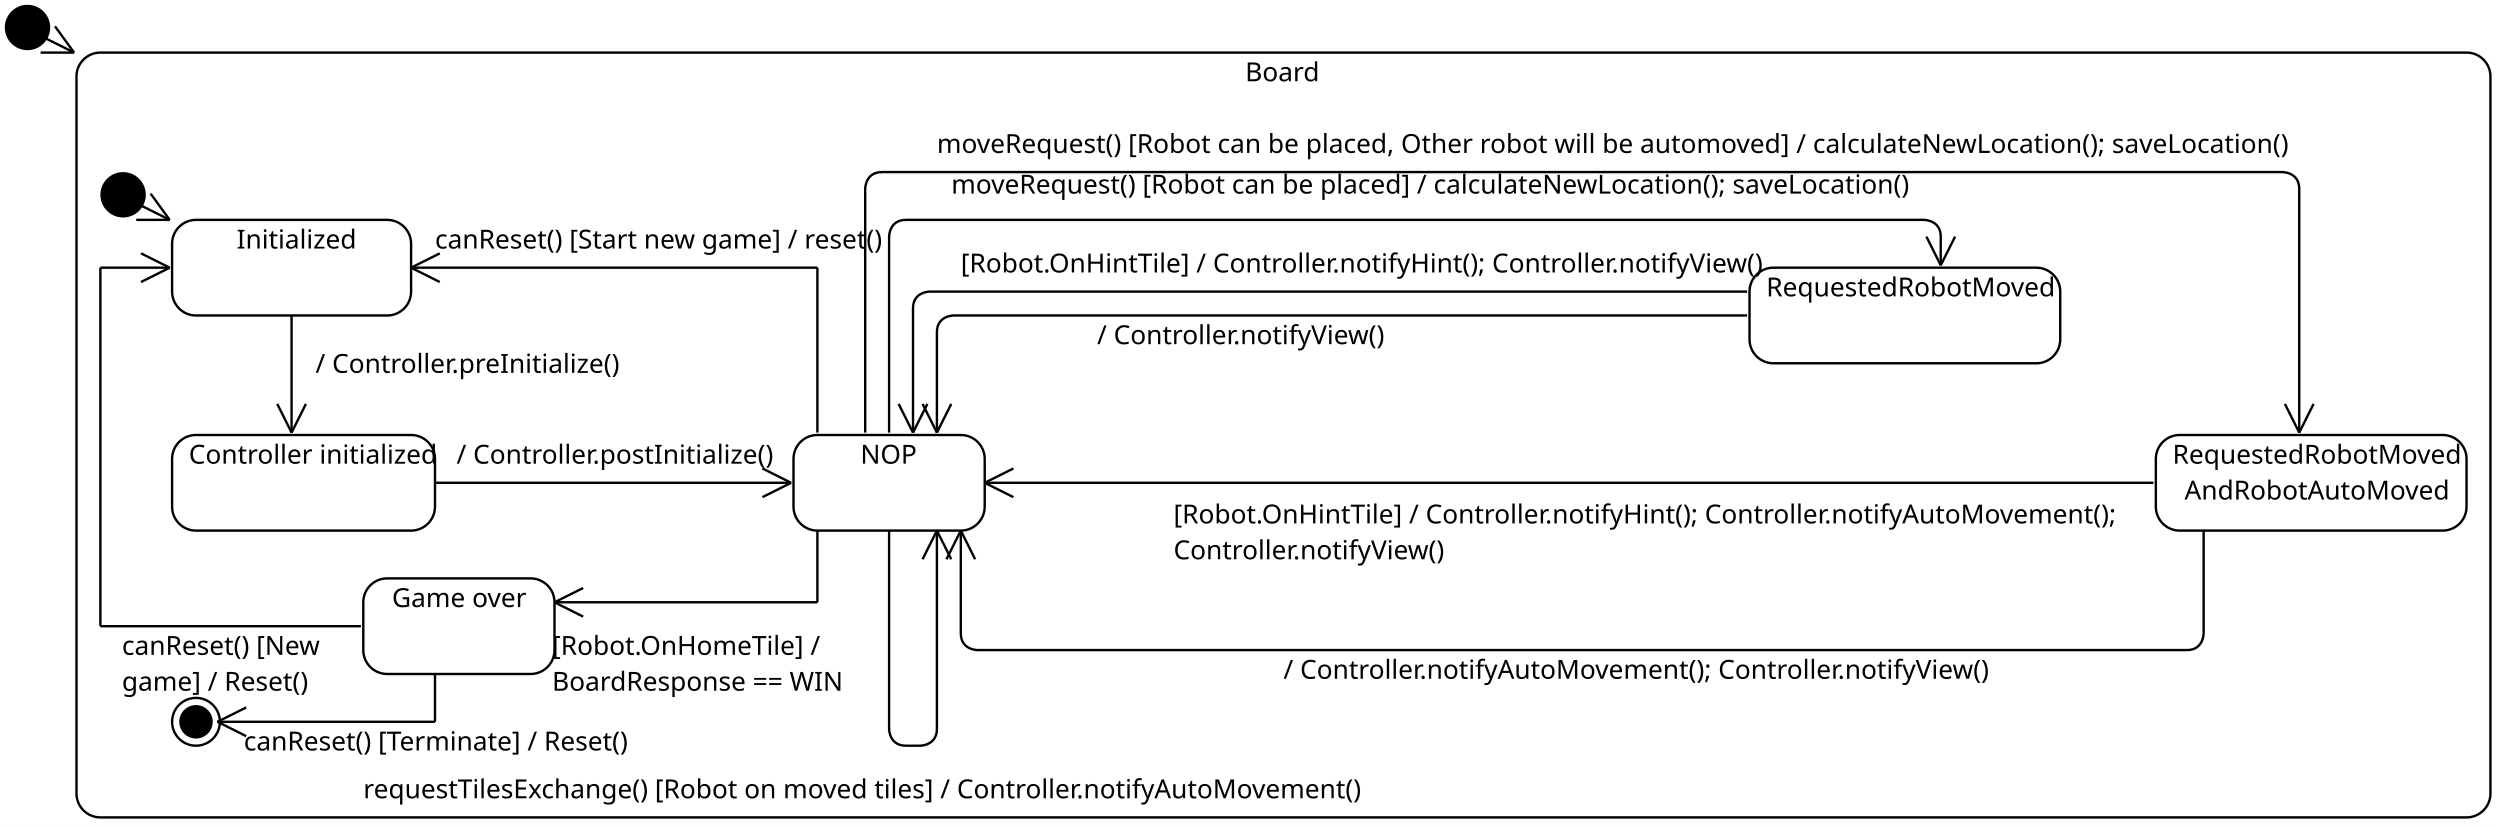
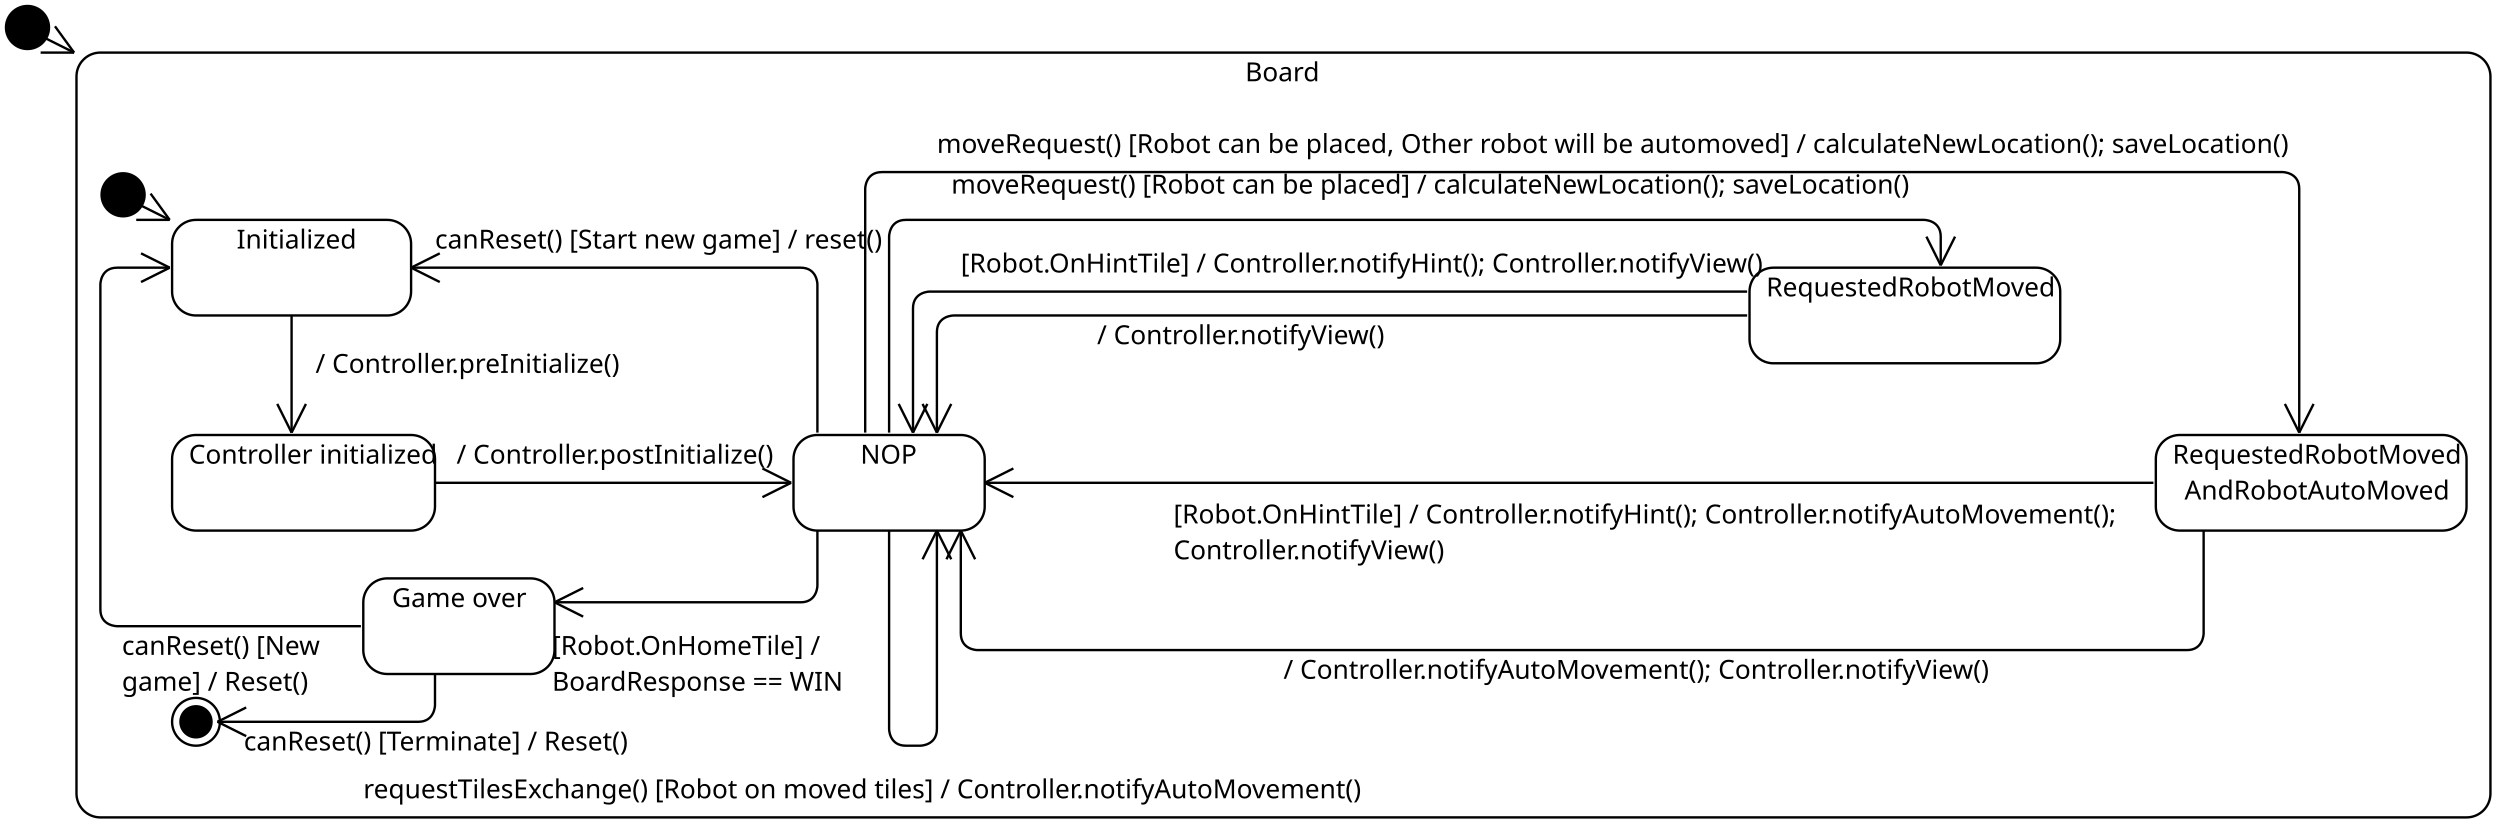
<svg xmlns="http://www.w3.org/2000/svg" fill-opacity="0" color-rendering="auto" color-interpolation="auto" stroke="rgb(0,0,0)" text-rendering="auto" stroke-linecap="square" width="1046" stroke-miterlimit="10" stroke-opacity="0" shape-rendering="auto" fill="rgb(0,0,0)" stroke-dasharray="none" font-weight="normal" stroke-width="1" height="346" font-family="'Dialog'" font-style="normal" stroke-linejoin="miter" font-size="12" stroke-dashoffset="0" image-rendering="auto">
  <defs id="genericDefs" />
  <g>
    <defs id="defs1">
      <clipPath clipPathUnits="userSpaceOnUse" id="clipPath1">
        <path d="M-7 -7 L1021 -7 L1021 331 L-7 331 L-7 -7 Z" />
      </clipPath>
      <clipPath clipPathUnits="userSpaceOnUse" id="clipPath2">
        <path d="M-7 -7 L1021 -7 L1021 316 L-7 316 L-7 -7 Z" />
      </clipPath>
      <clipPath clipPathUnits="userSpaceOnUse" id="clipPath3">
        <path d="M-7 -7 L111 -7 L111 51 L-7 51 L-7 -7 Z" />
      </clipPath>
      <clipPath clipPathUnits="userSpaceOnUse" id="clipPath4">
        <path d="M-7 -7 L31 -7 L31 31 L-7 31 L-7 -7 Z" />
      </clipPath>
      <clipPath clipPathUnits="userSpaceOnUse" id="clipPath5">
        <path d="M-7 -7 L91 -7 L91 51 L-7 51 L-7 -7 Z" />
      </clipPath>
      <clipPath clipPathUnits="userSpaceOnUse" id="clipPath6">
        <path d="M-7 -7 L121 -7 L121 51 L-7 51 L-7 -7 Z" />
      </clipPath>
      <clipPath clipPathUnits="userSpaceOnUse" id="clipPath7">
        <path d="M-7 -7 L141 -7 L141 51 L-7 51 L-7 -7 Z" />
      </clipPath>
      <clipPath clipPathUnits="userSpaceOnUse" id="clipPath8">
        <path d="M-80 -15 L160 -15 L160 30 L-80 30 L-80 -15 Z" />
      </clipPath>
      <clipPath clipPathUnits="userSpaceOnUse" id="clipPath9">
        <path d="M-130 -30 L260 -30 L260 60 L-130 60 L-130 -30 Z" />
      </clipPath>
      <clipPath clipPathUnits="userSpaceOnUse" id="clipPath10">
        <path d="M-130 -15 L260 -15 L260 30 L-130 30 L-130 -15 Z" />
      </clipPath>
      <clipPath clipPathUnits="userSpaceOnUse" id="clipPath11">
        <path d="M-110 -15 L220 -15 L220 30 L-110 30 L-110 -15 Z" />
      </clipPath>
      <clipPath clipPathUnits="userSpaceOnUse" id="clipPath12">
        <path d="M-100 -15 L200 -15 L200 30 L-100 30 L-100 -15 Z" />
      </clipPath>
      <clipPath clipPathUnits="userSpaceOnUse" id="clipPath13">
        <path d="M-1010 -15 L2020 -15 L2020 30 L-1010 30 L-1010 -15 Z" />
      </clipPath>
      <clipPath clipPathUnits="userSpaceOnUse" id="clipPath14">
        <path d="M0 0 L124 0 L124 194 L0 194 L0 0 Z" />
      </clipPath>
      <clipPath clipPathUnits="userSpaceOnUse" id="clipPath15">
        <path d="M0 0 L253 0 L253 104 L0 104 L0 0 Z" />
      </clipPath>
      <clipPath clipPathUnits="userSpaceOnUse" id="clipPath16">
        <path d="M0 0 L214 0 L214 134 L0 134 L0 0 Z" />
      </clipPath>
      <clipPath clipPathUnits="userSpaceOnUse" id="clipPath17">
        <path d="M0 0 L195 0 L195 124 L0 124 L0 0 Z" />
      </clipPath>
      <clipPath clipPathUnits="userSpaceOnUse" id="clipPath18">
        <path d="M0 0 L116 0 L116 110 L0 110 L0 0 Z" />
      </clipPath>
      <clipPath clipPathUnits="userSpaceOnUse" id="clipPath19">
        <path d="M0 0 L274 0 L274 173 L0 173 L0 0 Z" />
      </clipPath>
      <clipPath clipPathUnits="userSpaceOnUse" id="clipPath20">
        <path d="M0 0 L213 0 L213 254 L0 254 L0 0 Z" />
      </clipPath>
      <clipPath clipPathUnits="userSpaceOnUse" id="clipPath21">
        <path d="M0 0 L104 0 L104 153 L0 153 L0 0 Z" />
      </clipPath>
      <clipPath clipPathUnits="userSpaceOnUse" id="clipPath22">
        <path d="M0 0 L704 0 L704 213 L0 213 L0 0 Z" />
      </clipPath>
      <clipPath clipPathUnits="userSpaceOnUse" id="clipPath23">
        <path d="M0 0 L593 0 L593 104 L0 104 L0 0 Z" />
      </clipPath>
      <clipPath clipPathUnits="userSpaceOnUse" id="clipPath24">
        <path d="M0 0 L624 0 L624 154 L0 154 L0 0 Z" />
      </clipPath>
      <clipPath clipPathUnits="userSpaceOnUse" id="clipPath25">
        <path d="M0 0 L544 0 L544 193 L0 193 L0 0 Z" />
      </clipPath>
      <clipPath clipPathUnits="userSpaceOnUse" id="clipPath26">
        <path d="M0 0 L453 0 L453 163 L0 163 L0 0 Z" />
      </clipPath>
      <clipPath clipPathUnits="userSpaceOnUse" id="clipPath27">
        <path d="M0 0 L443 0 L443 153 L0 153 L0 0 Z" />
      </clipPath>
      <clipPath clipPathUnits="userSpaceOnUse" id="clipPath28">
        <path d="M-134 -16 L268 -16 L268 32 L-134 32 L-134 -16 Z" />
      </clipPath>
      <clipPath clipPathUnits="userSpaceOnUse" id="clipPath29">
        <path d="M-338 -16 L676 -16 L676 32 L-338 32 L-338 -16 Z" />
      </clipPath>
      <clipPath clipPathUnits="userSpaceOnUse" id="clipPath30">
        <path d="M-440 -30 L880 -30 L880 60 L-440 60 L-440 -30 Z" />
      </clipPath>
      <clipPath clipPathUnits="userSpaceOnUse" id="clipPath31">
        <path d="M-302 -15 L604 -15 L604 30 L-302 30 L-302 -15 Z" />
      </clipPath>
      <clipPath clipPathUnits="userSpaceOnUse" id="clipPath32">
        <path d="M-390 -40 L780 -40 L780 80 L-390 80 L-390 -40 Z" />
      </clipPath>
      <clipPath clipPathUnits="userSpaceOnUse" id="clipPath33">
        <path d="M-560 -16 L1120 -16 L1120 32 L-560 32 L-560 -16 Z" />
      </clipPath>
      <clipPath clipPathUnits="userSpaceOnUse" id="clipPath34">
        <path d="M-140 -15 L280 -15 L280 30 L-140 30 L-140 -15 Z" />
      </clipPath>
      <clipPath clipPathUnits="userSpaceOnUse" id="clipPath35">
        <path d="M-120 -50 L240 -50 L240 100 L-120 100 L-120 -50 Z" />
      </clipPath>
      <clipPath clipPathUnits="userSpaceOnUse" id="clipPath36">
        <path d="M-201 -16 L402 -16 L402 32 L-201 32 L-201 -16 Z" />
      </clipPath>
      <clipPath clipPathUnits="userSpaceOnUse" id="clipPath37">
        <path d="M-178 -15 L356 -15 L356 30 L-178 30 L-178 -15 Z" />
      </clipPath>
      <clipPath clipPathUnits="userSpaceOnUse" id="clipPath38">
        <path d="M-140 -50 L280 -50 L280 100 L-140 100 L-140 -50 Z" />
      </clipPath>
      <clipPath clipPathUnits="userSpaceOnUse" id="clipPath39">
        <path d="M-145 -16 L290 -16 L290 32 L-145 32 L-145 -16 Z" />
      </clipPath>
      <clipPath clipPathUnits="userSpaceOnUse" id="clipPath40">
        <path d="M-416 -15 L832 -15 L832 30 L-416 30 L-416 -15 Z" />
      </clipPath>
    </defs>
    <g fill="white" text-rendering="geometricPrecision" fill-opacity="1" stroke-opacity="1" stroke="white">
      <rect x="0" width="1046" height="346" y="0" stroke="none" />
    </g>
    <g font-size="11" stroke-linecap="butt" transform="translate(32,22)" fill-opacity="1" fill="black" text-rendering="geometricPrecision" font-family="sans-serif" stroke-linejoin="round" stroke="black" stroke-opacity="1" stroke-miterlimit="0">
      <rect x="0" y="0" clip-path="url(#clipPath1)" fill="none" width="1010" rx="10" ry="10" height="320" />
    </g>
    <g font-size="11" stroke-linecap="butt" transform="translate(72,92)" fill-opacity="1" fill="black" text-rendering="geometricPrecision" font-family="sans-serif" stroke-linejoin="round" stroke="black" stroke-opacity="1" stroke-miterlimit="0">
      <rect x="0" y="0" clip-path="url(#clipPath3)" fill="none" width="100" rx="10" ry="10" height="40" />
    </g>
    <g font-size="11" transform="translate(42,72)" fill-opacity="1" fill="black" text-rendering="geometricPrecision" font-family="sans-serif" stroke="black" stroke-opacity="1">
      <circle r="9.5" clip-path="url(#clipPath4)" cx="9.5" cy="9.5" stroke="none" />
    </g>
    <g font-size="11" stroke-linecap="butt" transform="translate(332,182)" fill-opacity="1" fill="black" text-rendering="geometricPrecision" font-family="sans-serif" stroke-linejoin="round" stroke="black" stroke-opacity="1" stroke-miterlimit="0">
      <rect x="0" y="0" clip-path="url(#clipPath5)" fill="none" width="80" rx="10" ry="10" height="40" />
    </g>
    <g font-size="11" transform="translate(72,182)" fill-opacity="1" fill="white" text-rendering="geometricPrecision" font-family="sans-serif" stroke="white" stroke-opacity="1">
      <rect x="0" y="0" clip-path="url(#clipPath6)" width="110" rx="10" ry="10" height="40" stroke="none" />
    </g>
    <g font-size="11" stroke-linecap="butt" transform="translate(72,182)" fill-opacity="1" fill="black" text-rendering="geometricPrecision" font-family="sans-serif" stroke-linejoin="round" stroke="black" stroke-opacity="1" stroke-miterlimit="0">
      <rect x="0" y="0" clip-path="url(#clipPath6)" fill="none" width="110" rx="10" ry="10" height="40" />
    </g>
    <g font-size="11" transform="translate(732,112)" fill-opacity="1" fill="white" text-rendering="geometricPrecision" font-family="sans-serif" stroke="white" stroke-opacity="1">
      <rect x="0" y="0" clip-path="url(#clipPath7)" width="130" rx="10" ry="10" height="40" stroke="none" />
    </g>
    <g font-size="11" stroke-linecap="butt" transform="translate(732,112)" fill-opacity="1" fill="black" text-rendering="geometricPrecision" font-family="sans-serif" stroke-linejoin="round" stroke="black" stroke-opacity="1" stroke-miterlimit="0">
      <rect x="0" y="0" clip-path="url(#clipPath7)" fill="none" width="130" rx="10" ry="10" height="40" />
    </g>
    <g font-size="11" transform="translate(902,182)" fill-opacity="1" fill="white" text-rendering="geometricPrecision" font-family="sans-serif" stroke="white" stroke-opacity="1">
      <rect x="0" y="0" clip-path="url(#clipPath7)" width="130" rx="10" ry="10" height="40" stroke="none" />
    </g>
    <g font-size="11" stroke-linecap="butt" transform="translate(902,182)" fill-opacity="1" fill="black" text-rendering="geometricPrecision" font-family="sans-serif" stroke-linejoin="round" stroke="black" stroke-opacity="1" stroke-miterlimit="0">
      <rect x="0" y="0" clip-path="url(#clipPath7)" fill="none" width="130" rx="10" ry="10" height="40" />
    </g>
    <g font-size="11" transform="translate(152,242)" fill-opacity="1" fill="white" text-rendering="geometricPrecision" font-family="sans-serif" stroke="white" stroke-opacity="1">
      <rect x="0" y="0" clip-path="url(#clipPath5)" width="80" rx="10" ry="10" height="40" stroke="none" />
    </g>
    <g font-size="11" stroke-linecap="butt" transform="translate(152,242)" fill-opacity="1" fill="black" text-rendering="geometricPrecision" font-family="sans-serif" stroke-linejoin="round" stroke="black" stroke-opacity="1" stroke-miterlimit="0">
      <rect x="0" y="0" clip-path="url(#clipPath5)" fill="none" width="80" rx="10" ry="10" height="40" />
    </g>
    <g font-size="11" transform="translate(72,292)" fill-opacity="1" fill="black" text-rendering="geometricPrecision" font-family="sans-serif" stroke="black" stroke-opacity="1">
      <circle r="7" clip-path="url(#clipPath4)" cx="10" cy="10" stroke="none" />
      <circle stroke-linecap="butt" clip-path="url(#clipPath4)" fill="none" stroke-linejoin="round" r="10" cx="10" cy="10" stroke-miterlimit="0" />
    </g>
    <g font-size="11" transform="translate(2,2)" fill-opacity="1" fill="black" text-rendering="geometricPrecision" font-family="sans-serif" stroke="black" stroke-opacity="1">
      <circle r="9.5" clip-path="url(#clipPath4)" cx="9.5" cy="9.5" stroke="none" />
    </g>
    <g font-size="11" transform="translate(152,242)" fill-opacity="1" fill="black" text-rendering="geometricPrecision" font-family="sans-serif" stroke="black" stroke-opacity="1">
      <text x="12" xml:space="preserve" y="12" clip-path="url(#clipPath8)" stroke="none">Game over</text>
    </g>
    <g font-size="11" transform="translate(902,182)" fill-opacity="1" fill="black" text-rendering="geometricPrecision" font-family="sans-serif" stroke="black" stroke-opacity="1">
      <text x="7" xml:space="preserve" y="12" clip-path="url(#clipPath9)" stroke="none">RequestedRobotMoved</text>
      <text x="12" xml:space="preserve" y="27" clip-path="url(#clipPath9)" stroke="none">AndRobotAutoMoved</text>
    </g>
    <g font-size="11" transform="translate(732,112)" fill-opacity="1" fill="black" text-rendering="geometricPrecision" font-family="sans-serif" stroke="black" stroke-opacity="1">
      <text x="7" xml:space="preserve" y="12" clip-path="url(#clipPath10)" stroke="none">RequestedRobotMoved</text>
    </g>
    <g font-size="11" transform="translate(72,182)" fill-opacity="1" fill="black" text-rendering="geometricPrecision" font-family="sans-serif" stroke="black" stroke-opacity="1">
      <text x="7" xml:space="preserve" y="12" clip-path="url(#clipPath11)" stroke="none">Controller initialized</text>
    </g>
    <g font-size="11" transform="translate(332,182)" fill-opacity="1" fill="black" text-rendering="geometricPrecision" font-family="sans-serif" stroke="black" stroke-opacity="1">
      <text x="28" xml:space="preserve" y="12" clip-path="url(#clipPath8)" stroke="none">NOP</text>
    </g>
    <g font-size="11" transform="translate(72,92)" fill-opacity="1" fill="black" text-rendering="geometricPrecision" font-family="sans-serif" stroke="black" stroke-opacity="1">
      <text x="27" xml:space="preserve" y="12" clip-path="url(#clipPath12)" stroke="none">Initialized</text>
    </g>
    <g font-size="11" transform="translate(32,22)" fill-opacity="1" fill="black" text-rendering="geometricPrecision" font-family="sans-serif" stroke="black" stroke-opacity="1">
      <text x="489" xml:space="preserve" y="12" clip-path="url(#clipPath13)" stroke="none">Board</text>
    </g>
    <g font-size="11" stroke-linecap="butt" transform="translate(322,172)" fill-opacity="1" fill="black" text-rendering="geometricPrecision" font-family="sans-serif" stroke-linejoin="round" stroke="black" stroke-opacity="1">
      <path fill="none" d="M50 50 L50 133 C50 133 50 140 57 140 M57 140 L63 140 C63 140 70 140 70 133 M70 133 L70 50" clip-path="url(#clipPath14)" />
      <line y2="62" fill="none" x1="70" clip-path="url(#clipPath14)" x2="64" y1="50" />
      <line y2="62" fill="none" x1="70" clip-path="url(#clipPath14)" x2="76" y1="50" />
    </g>
    <g font-size="11" stroke-linecap="butt" transform="translate(132,152)" fill-opacity="1" fill="black" text-rendering="geometricPrecision" font-family="sans-serif" stroke-linejoin="round" stroke="black" stroke-opacity="1">
      <line y2="50" fill="none" x1="50" clip-path="url(#clipPath15)" x2="199" y1="50" />
      <line y2="44" fill="none" x1="199" clip-path="url(#clipPath15)" x2="187" y1="50" />
      <line y2="56" fill="none" x1="199" clip-path="url(#clipPath15)" x2="187" y1="50" />
    </g>
    <g font-size="11" stroke-linecap="butt" transform="translate(182,172)" fill-opacity="1" fill="black" text-rendering="geometricPrecision" font-family="sans-serif" stroke-linejoin="round" stroke="black" stroke-opacity="1">
-       <line y2="80" fill="none" x1="160" clip-path="url(#clipPath16)" x2="160" y1="50" />
-       <line y2="80" fill="none" x1="160" clip-path="url(#clipPath16)" x2="50" y1="80" />
+       <path fill="none" d="M160 50 L160 73 C160 73 160 80 153 80 M153 80 L50 80" clip-path="url(#clipPath16)" />
      <line y2="86" fill="none" x1="50" clip-path="url(#clipPath16)" x2="62" y1="80" />
      <line y2="74" fill="none" x1="50" clip-path="url(#clipPath16)" x2="62" y1="80" />
    </g>
    <g font-size="11" stroke-linecap="butt" transform="translate(41,232)" fill-opacity="1" fill="black" text-rendering="geometricPrecision" font-family="sans-serif" stroke-linejoin="round" stroke="black" stroke-opacity="1">
-       <line y2="70" fill="none" x1="141" clip-path="url(#clipPath17)" x2="141" y1="50" />
-       <line y2="70" fill="none" x1="141" clip-path="url(#clipPath17)" x2="50" y1="70" />
+       <path fill="none" d="M141 50 L141 63 C141 63 141 70 134 70 M134 70 L50 70" clip-path="url(#clipPath17)" />
      <line y2="76" fill="none" x1="50" clip-path="url(#clipPath17)" x2="62" y1="70" />
      <line y2="64" fill="none" x1="50" clip-path="url(#clipPath17)" x2="62" y1="70" />
    </g>
    <g font-size="11" stroke-linecap="butt" transform="translate(9,36)" fill-opacity="1" fill="black" text-rendering="geometricPrecision" font-family="sans-serif" stroke-linejoin="round" stroke="black" stroke-opacity="1">
      <line y2="56" fill="none" x1="50" clip-path="url(#clipPath18)" x2="62" y1="50" />
      <line y2="45" fill="none" x1="62" clip-path="url(#clipPath18)" x2="54" y1="56" />
      <line y2="56" fill="none" x1="62" clip-path="url(#clipPath18)" x2="48" y1="56" />
    </g>
    <g font-size="11" stroke-linecap="butt" transform="translate(122,62)" fill-opacity="1" fill="black" text-rendering="geometricPrecision" font-family="sans-serif" stroke-linejoin="round" stroke="black" stroke-opacity="1">
-       <line y2="50" fill="none" x1="220" clip-path="url(#clipPath19)" x2="220" y1="119" />
-       <line y2="50" fill="none" x1="220" clip-path="url(#clipPath19)" x2="50" y1="50" />
+       <path fill="none" d="M220 119 L220 57 C220 57 220 50 213 50 M213 50 L50 50" clip-path="url(#clipPath19)" />
      <line y2="56" fill="none" x1="50" clip-path="url(#clipPath19)" x2="62" y1="50" />
      <line y2="44" fill="none" x1="50" clip-path="url(#clipPath19)" x2="62" y1="50" />
    </g>
    <g font-size="11" stroke-linecap="butt" transform="translate(-8,62)" fill-opacity="1" fill="black" text-rendering="geometricPrecision" font-family="sans-serif" stroke-linejoin="round" stroke="black" stroke-opacity="1">
-       <line y2="200" fill="none" x1="159" clip-path="url(#clipPath20)" x2="50" y1="200" />
-       <line y2="50" fill="none" x1="50" clip-path="url(#clipPath20)" x2="50" y1="200" />
-       <line y2="50" fill="none" x1="50" clip-path="url(#clipPath20)" x2="79" y1="50" />
+       <path fill="none" d="M159 200 L57 200 C57 200 50 200 50 193 M50 193 L50 57 C50 57 50 50 57 50 M57 50 L79 50" clip-path="url(#clipPath20)" />
      <line y2="44" fill="none" x1="79" clip-path="url(#clipPath20)" x2="67" y1="50" />
      <line y2="56" fill="none" x1="79" clip-path="url(#clipPath20)" x2="67" y1="50" />
    </g>
    <g font-size="11" stroke-linecap="butt" transform="translate(72,82)" fill-opacity="1" fill="black" text-rendering="geometricPrecision" font-family="sans-serif" stroke-linejoin="round" stroke="black" stroke-opacity="1">
      <line y2="99" fill="none" x1="50" clip-path="url(#clipPath21)" x2="50" y1="50" />
      <line y2="87" fill="none" x1="50" clip-path="url(#clipPath21)" x2="56" y1="99" />
      <line y2="87" fill="none" x1="50" clip-path="url(#clipPath21)" x2="44" y1="99" />
    </g>
    <g font-size="11" stroke-linecap="butt" transform="translate(312,22)" fill-opacity="1" fill="black" text-rendering="geometricPrecision" font-family="sans-serif" stroke-linejoin="round" stroke="black" stroke-opacity="1">
      <path fill="none" d="M50 159 L50 57 C50 57 50 50 57 50 M57 50 L643 50 C643 50 650 50 650 57 M650 57 L650 159" clip-path="url(#clipPath22)" />
      <line y2="147" fill="none" x1="650" clip-path="url(#clipPath22)" x2="656" y1="159" />
      <line y2="147" fill="none" x1="650" clip-path="url(#clipPath22)" x2="644" y1="159" />
    </g>
    <g font-size="11" stroke-linecap="butt" transform="translate(362,152)" fill-opacity="1" fill="black" text-rendering="geometricPrecision" font-family="sans-serif" stroke-linejoin="round" stroke="black" stroke-opacity="1">
      <line y2="50" fill="none" x1="539" clip-path="url(#clipPath23)" x2="50" y1="50" />
      <line y2="56" fill="none" x1="50" clip-path="url(#clipPath23)" x2="62" y1="50" />
      <line y2="44" fill="none" x1="50" clip-path="url(#clipPath23)" x2="62" y1="50" />
    </g>
    <g font-size="11" stroke-linecap="butt" transform="translate(352,172)" fill-opacity="1" fill="black" text-rendering="geometricPrecision" font-family="sans-serif" stroke-linejoin="round" stroke="black" stroke-opacity="1">
      <path fill="none" d="M570 50 L570 93 C570 93 570 100 563 100 M563 100 L57 100 C57 100 50 100 50 93 M50 93 L50 50" clip-path="url(#clipPath24)" />
      <line y2="62" fill="none" x1="50" clip-path="url(#clipPath24)" x2="44" y1="50" />
      <line y2="62" fill="none" x1="50" clip-path="url(#clipPath24)" x2="56" y1="50" />
    </g>
    <g font-size="11" stroke-linecap="butt" transform="translate(322,42)" fill-opacity="1" fill="black" text-rendering="geometricPrecision" font-family="sans-serif" stroke-linejoin="round" stroke="black" stroke-opacity="1">
      <path fill="none" d="M50 139 L50 57 C50 57 50 50 57 50 M57 50 L483 50 C483 50 490 50 490 57 M490 57 L490 69" clip-path="url(#clipPath25)" />
      <line y2="57" fill="none" x1="490" clip-path="url(#clipPath25)" x2="496" y1="69" />
      <line y2="57" fill="none" x1="490" clip-path="url(#clipPath25)" x2="484" y1="69" />
    </g>
    <g font-size="11" stroke-linecap="butt" transform="translate(332,72)" fill-opacity="1" fill="black" text-rendering="geometricPrecision" font-family="sans-serif" stroke-linejoin="round" stroke="black" stroke-opacity="1">
      <path fill="none" d="M399 50 L57 50 C57 50 50 50 50 57 M50 57 L50 109" clip-path="url(#clipPath26)" />
      <line y2="97" fill="none" x1="50" clip-path="url(#clipPath26)" x2="56" y1="109" />
      <line y2="97" fill="none" x1="50" clip-path="url(#clipPath26)" x2="44" y1="109" />
    </g>
    <g font-size="11" stroke-linecap="butt" transform="translate(342,82)" fill-opacity="1" fill="black" text-rendering="geometricPrecision" font-family="sans-serif" stroke-linejoin="round" stroke="black" stroke-opacity="1">
      <path fill="none" d="M389 50 L57 50 C57 50 50 50 50 57 M50 57 L50 99" clip-path="url(#clipPath27)" />
      <line y2="87" fill="none" x1="50" clip-path="url(#clipPath27)" x2="56" y1="99" />
      <line y2="87" fill="none" x1="50" clip-path="url(#clipPath27)" x2="44" y1="99" />
    </g>
    <g font-size="11" stroke-linecap="butt" transform="translate(-31,-34)" fill-opacity="1" fill="black" text-rendering="geometricPrecision" font-family="sans-serif" stroke-linejoin="round" stroke="black" stroke-opacity="1">
      <line y2="56" fill="none" x1="50" clip-path="url(#clipPath18)" x2="62" y1="50" />
      <line y2="45" fill="none" x1="62" clip-path="url(#clipPath18)" x2="54" y1="56" />
      <line y2="56" fill="none" x1="62" clip-path="url(#clipPath18)" x2="48" y1="56" />
    </g>
    <g font-size="11" transform="translate(449,132)" fill-opacity="1" fill="black" text-rendering="geometricPrecision" font-family="sans-serif" stroke="black" stroke-opacity="1">
      <text x="10" xml:space="preserve" y="12" clip-path="url(#clipPath28)" stroke="none">/ Controller.notifyView()</text>
    </g>
    <g font-size="11" transform="translate(392,102)" fill-opacity="1" fill="black" text-rendering="geometricPrecision" font-family="sans-serif" stroke="black" stroke-opacity="1">
      <text x="10" xml:space="preserve" y="12" clip-path="url(#clipPath29)" stroke="none">[Robot.OnHintTile] / Controller.notifyHint(); Controller.notifyView()</text>
    </g>
    <g font-size="11" transform="translate(372,62)" fill-opacity="1" fill="black" text-rendering="geometricPrecision" font-family="sans-serif" stroke="black" stroke-opacity="1">
      <text x="26" xml:space="preserve" y="19" clip-path="url(#clipPath30)" stroke="none">moveRequest() [Robot can be placed] / calculateNewLocation(); saveLocation()</text>
    </g>
    <g font-size="11" transform="translate(527,272)" fill-opacity="1" fill="black" text-rendering="geometricPrecision" font-family="sans-serif" stroke="black" stroke-opacity="1">
      <text x="10" xml:space="preserve" y="12" clip-path="url(#clipPath31)" stroke="none">/ Controller.notifyAutoMovement(); Controller.notifyView()</text>
    </g>
    <g font-size="11" transform="translate(482,202)" fill-opacity="1" fill="black" text-rendering="geometricPrecision" font-family="sans-serif" stroke="black" stroke-opacity="1">
      <text x="9" xml:space="preserve" y="17" clip-path="url(#clipPath32)" stroke="none">[Robot.OnHintTile] / Controller.notifyHint(); Controller.notifyAutoMovement();</text>
      <text x="9" xml:space="preserve" y="32" clip-path="url(#clipPath32)" stroke="none">Controller.notifyView()</text>
    </g>
    <g font-size="11" transform="translate(382,52)" fill-opacity="1" fill="black" text-rendering="geometricPrecision" font-family="sans-serif" stroke="black" stroke-opacity="1">
      <text x="10" xml:space="preserve" y="12" clip-path="url(#clipPath33)" stroke="none">moveRequest() [Robot can be placed, Other robot will be automoved] / calculateNewLocation(); saveLocation()</text>
    </g>
    <g font-size="11" transform="translate(122,144)" fill-opacity="1" fill="black" text-rendering="geometricPrecision" font-family="sans-serif" stroke="black" stroke-opacity="1">
      <text x="10" xml:space="preserve" y="12" clip-path="url(#clipPath34)" stroke="none">/ Controller.preInitialize()</text>
    </g>
    <g font-size="11" transform="translate(32,252)" fill-opacity="1" fill="black" text-rendering="geometricPrecision" font-family="sans-serif" stroke="black" stroke-opacity="1">
      <text x="19" xml:space="preserve" y="22" clip-path="url(#clipPath35)" stroke="none">canReset() [New</text>
      <text x="19" xml:space="preserve" y="37" clip-path="url(#clipPath35)" stroke="none">game] / Reset()</text>
    </g>
    <g font-size="11" transform="translate(172,92)" fill-opacity="1" fill="black" text-rendering="geometricPrecision" font-family="sans-serif" stroke="black" stroke-opacity="1">
      <text x="10" xml:space="preserve" y="12" clip-path="url(#clipPath36)" stroke="none">canReset() [Start new game] / reset()</text>
    </g>
    <g font-size="11" transform="translate(92,302)" fill-opacity="1" fill="black" text-rendering="geometricPrecision" font-family="sans-serif" stroke="black" stroke-opacity="1">
      <text x="10" xml:space="preserve" y="12" clip-path="url(#clipPath37)" stroke="none">canReset() [Terminate] / Reset()</text>
    </g>
    <g font-size="11" transform="translate(222,252)" fill-opacity="1" fill="black" text-rendering="geometricPrecision" font-family="sans-serif" stroke="black" stroke-opacity="1">
      <text x="9" xml:space="preserve" y="22" clip-path="url(#clipPath38)" stroke="none">[Robot.OnHomeTile] /</text>
      <text x="9" xml:space="preserve" y="37" clip-path="url(#clipPath38)" stroke="none">BoardResponse == WIN</text>
    </g>
    <g font-size="11" transform="translate(181,182)" fill-opacity="1" fill="black" text-rendering="geometricPrecision" font-family="sans-serif" stroke="black" stroke-opacity="1">
      <text x="10" xml:space="preserve" y="12" clip-path="url(#clipPath39)" stroke="none">/ Controller.postInitialize()</text>
    </g>
    <g font-size="11" transform="translate(142,322)" fill-opacity="1" fill="black" text-rendering="geometricPrecision" font-family="sans-serif" stroke="black" stroke-opacity="1">
      <text x="10" xml:space="preserve" y="12" clip-path="url(#clipPath40)" stroke="none">requestTilesExchange() [Robot on moved tiles] / Controller.notifyAutoMovement()</text>
    </g>
-     <g font-size="10" transform="rotate(-45) translate(-245.3663,0)" fill-opacity="1" fill="rgb(120,120,120)" text-rendering="geometricPrecision" stroke="rgb(120,120,120)" stroke-opacity="1">
-       <text x="0" xml:space="preserve" y="0" stroke="none" />
-       <text x="345" xml:space="preserve" y="0" stroke="none" />
-       <text x="690" xml:space="preserve" y="0" stroke="none" />
-       <text x="100" xml:space="preserve" y="56" stroke="none" />
-       <text x="445" xml:space="preserve" y="56" stroke="none" />
-       <text x="790" xml:space="preserve" y="56" stroke="none" />
-       <text x="0" xml:space="preserve" y="112" stroke="none" />
-       <text x="345" xml:space="preserve" y="112" stroke="none" />
-       <text x="690" xml:space="preserve" y="112" stroke="none" />
-       <text x="100" xml:space="preserve" y="168" stroke="none" />
-       <text x="445" xml:space="preserve" y="168" stroke="none" />
-       <text x="790" xml:space="preserve" y="168" stroke="none" />
-       <text x="0" xml:space="preserve" y="224" stroke="none" />
-       <text x="345" xml:space="preserve" y="224" stroke="none" />
-       <text x="690" xml:space="preserve" y="224" stroke="none" />
-       <text x="100" xml:space="preserve" y="280" stroke="none" />
-       <text x="445" xml:space="preserve" y="280" stroke="none" />
-       <text x="790" xml:space="preserve" y="280" stroke="none" />
-       <text x="0" xml:space="preserve" y="336" stroke="none" />
-       <text x="345" xml:space="preserve" y="336" stroke="none" />
-       <text x="690" xml:space="preserve" y="336" stroke="none" />
-       <text x="100" xml:space="preserve" y="392" stroke="none" />
-       <text x="445" xml:space="preserve" y="392" stroke="none" />
-       <text x="790" xml:space="preserve" y="392" stroke="none" />
-       <text x="0" xml:space="preserve" y="448" stroke="none" />
-       <text x="345" xml:space="preserve" y="448" stroke="none" />
-       <text x="690" xml:space="preserve" y="448" stroke="none" />
-       <text x="100" xml:space="preserve" y="504" stroke="none" />
-       <text x="445" xml:space="preserve" y="504" stroke="none" />
-       <text x="790" xml:space="preserve" y="504" stroke="none" />
-       <text x="0" xml:space="preserve" y="560" stroke="none" />
-       <text x="345" xml:space="preserve" y="560" stroke="none" />
-       <text x="690" xml:space="preserve" y="560" stroke="none" />
-       <text x="100" xml:space="preserve" y="616" stroke="none" />
-       <text x="445" xml:space="preserve" y="616" stroke="none" />
-       <text x="790" xml:space="preserve" y="616" stroke="none" />
-       <text x="0" xml:space="preserve" y="672" stroke="none" />
-       <text x="345" xml:space="preserve" y="672" stroke="none" />
-       <text x="690" xml:space="preserve" y="672" stroke="none" />
-       <text x="100" xml:space="preserve" y="728" stroke="none" />
-       <text x="445" xml:space="preserve" y="728" stroke="none" />
-       <text x="790" xml:space="preserve" y="728" stroke="none" />
-       <text x="0" xml:space="preserve" y="784" stroke="none" />
-       <text x="345" xml:space="preserve" y="784" stroke="none" />
-       <text x="690" xml:space="preserve" y="784" stroke="none" />
-       <text x="100" xml:space="preserve" y="840" stroke="none" />
-       <text x="445" xml:space="preserve" y="840" stroke="none" />
-       <text x="790" xml:space="preserve" y="840" stroke="none" />
-       <text x="0" xml:space="preserve" y="896" stroke="none" />
-       <text x="345" xml:space="preserve" y="896" stroke="none" />
-       <text x="690" xml:space="preserve" y="896" stroke="none" />
-     </g>
+     <g font-size="10" transform="rotate(-45) translate(-245.3663,0)" fill-opacity="1" fill="rgb(120,120,120)" text-rendering="geometricPrecision" stroke="rgb(120,120,120)" stroke-opacity="1" />
  </g>
</svg>
